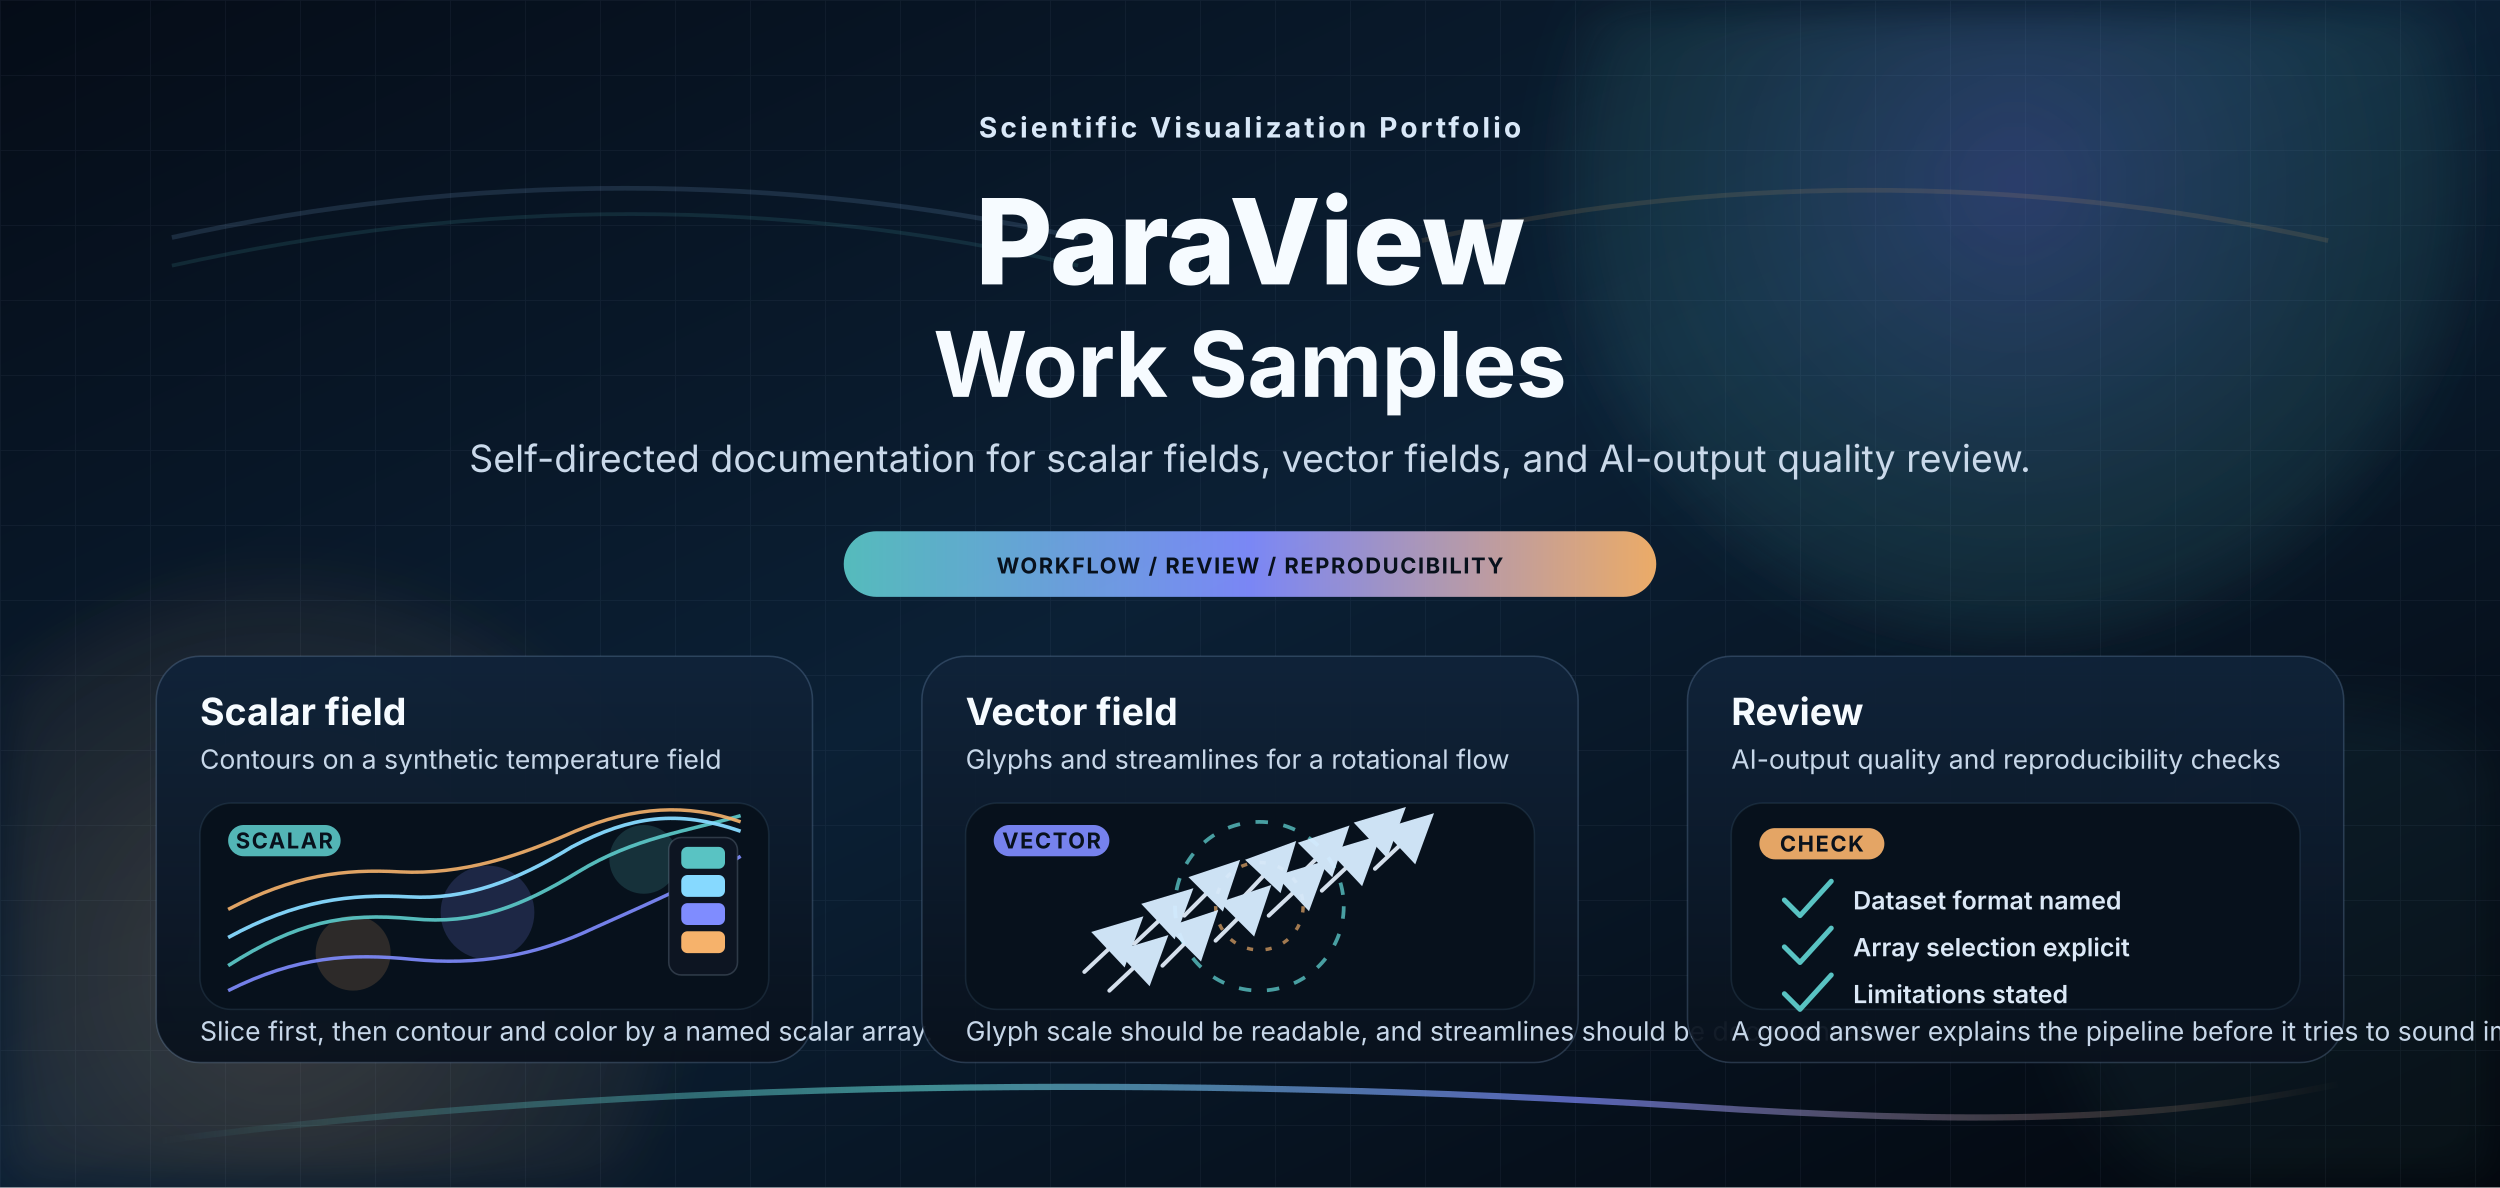
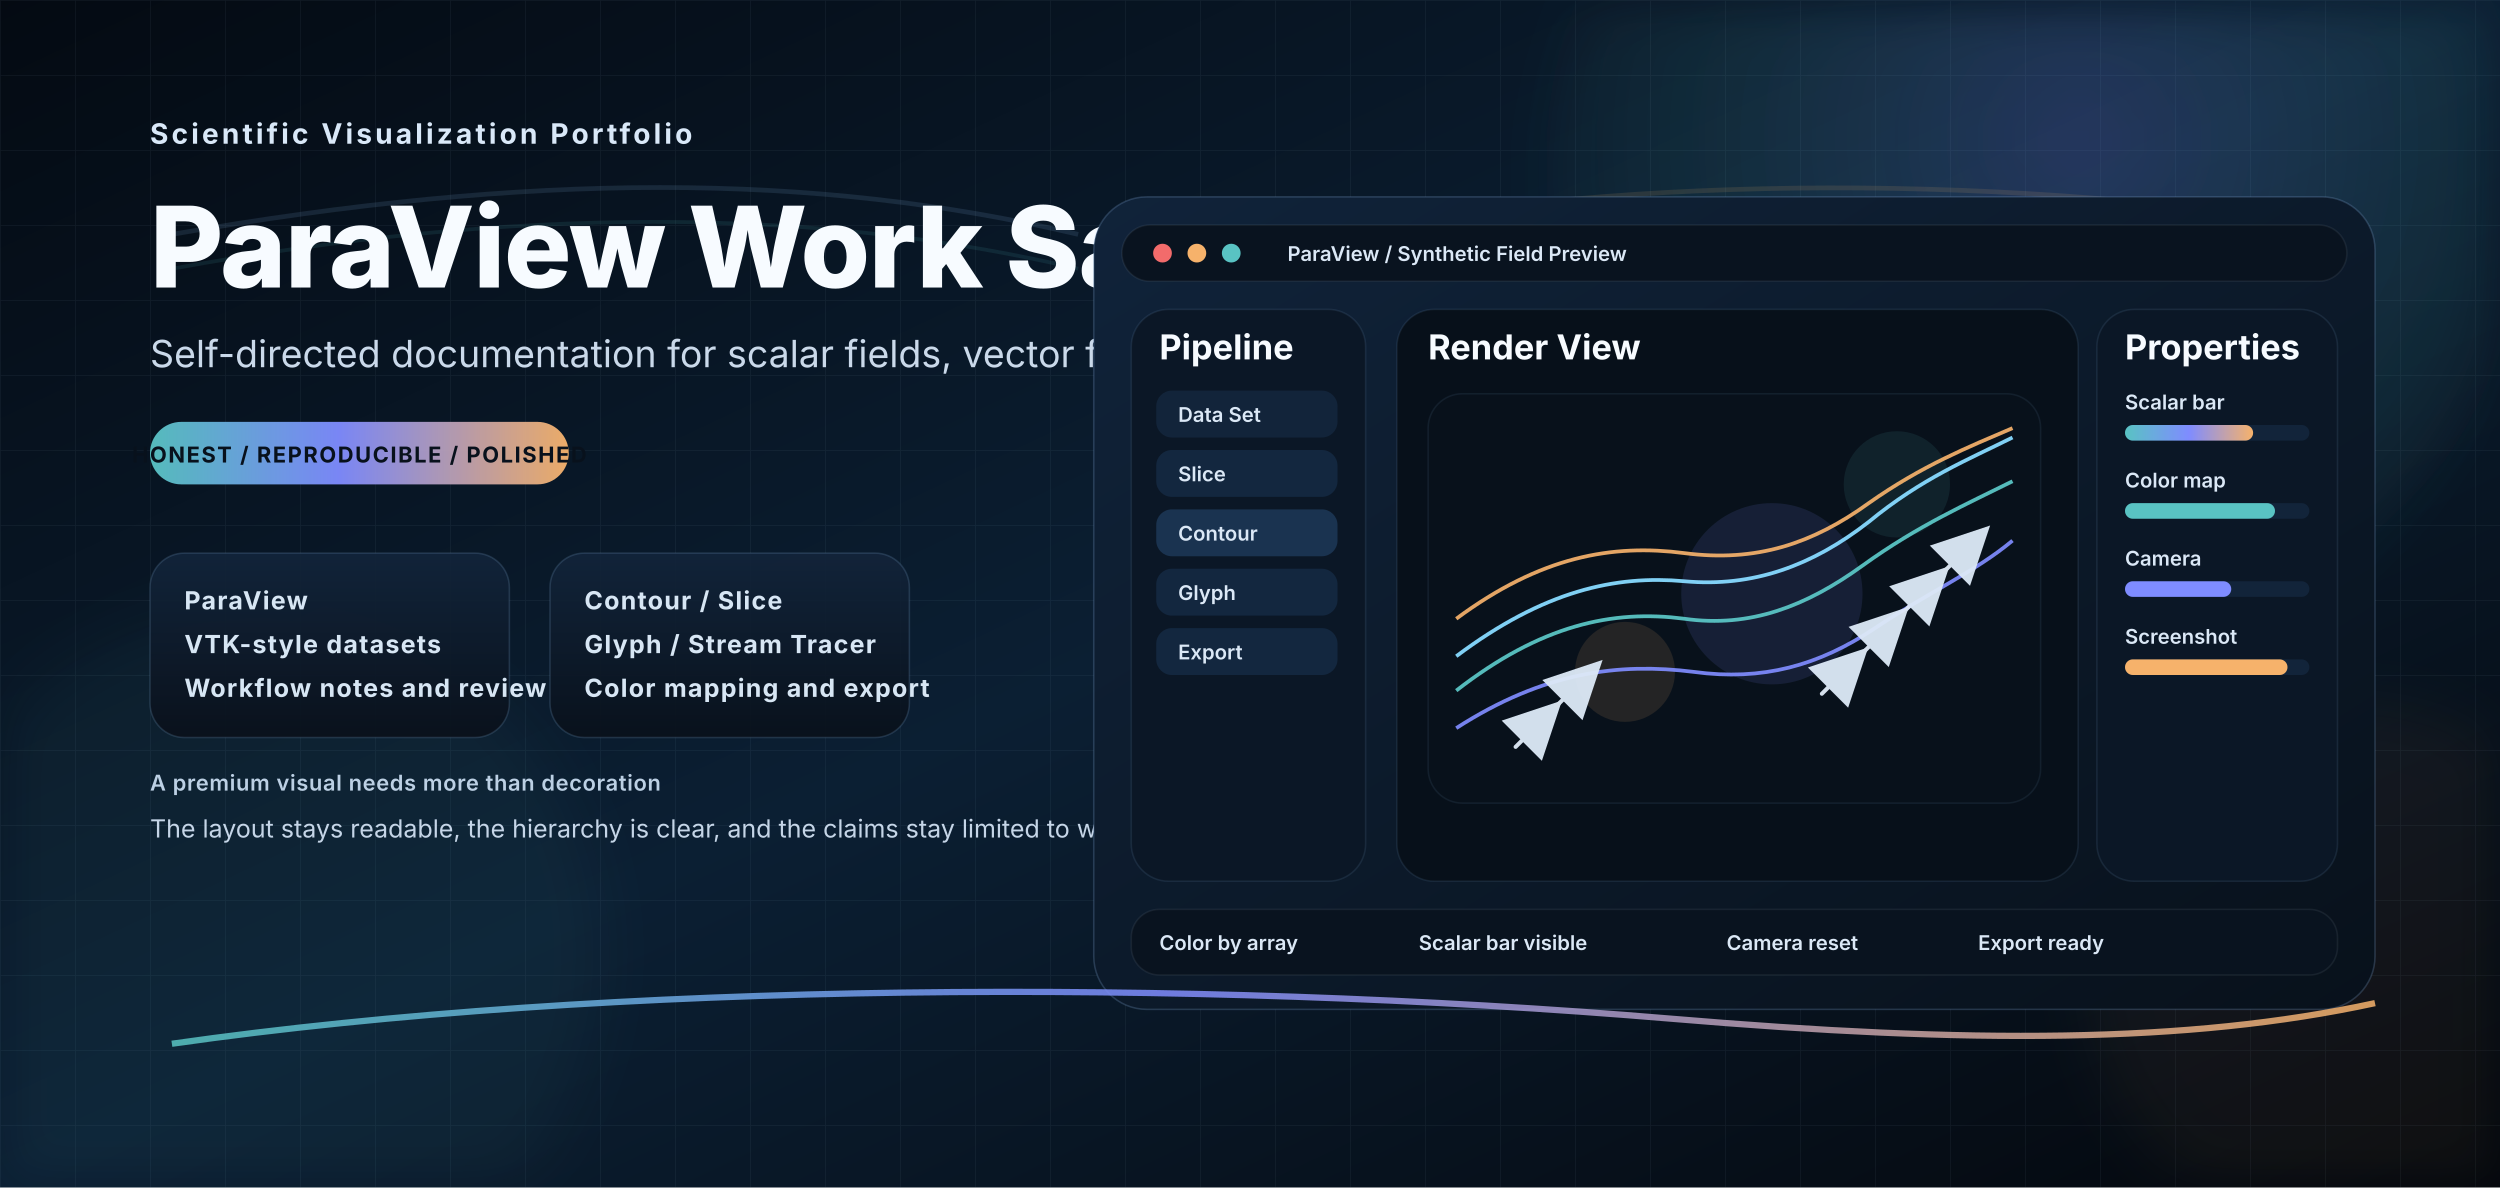
<svg xmlns="http://www.w3.org/2000/svg" viewBox="0 0 1600 760" role="img" aria-labelledby="title desc">
  <defs>
    <linearGradient id="bg" x1="0" y1="0" x2="1" y2="1">
-       <stop offset="0%" stop-color="#050c17" />
-       <stop offset="48%" stop-color="#0b2035" />
-       <stop offset="100%" stop-color="#03060c" />
+       <stop offset="0%" stop-color="#040a12" />
+       <stop offset="50%" stop-color="#0b1f33" />
+       <stop offset="100%" stop-color="#04070c" />
    </linearGradient>
    <linearGradient id="accent" x1="0" y1="0" x2="1" y2="0">
+       <stop offset="0%" stop-color="#59c3c3" />
+       <stop offset="45%" stop-color="#7f8cff" />
+       <stop offset="100%" stop-color="#f6b26b" />
+     </linearGradient>
+     <linearGradient id="glass" x1="0" y1="0" x2="0" y2="1">
+       <stop offset="0%" stop-color="#12243a" stop-opacity="0.95" />
+       <stop offset="100%" stop-color="#09111b" stop-opacity="0.96" />
+     </linearGradient>
+     <linearGradient id="panel" x1="0" y1="0" x2="1" y2="1">
+       <stop offset="0%" stop-color="#10233a" />
+       <stop offset="100%" stop-color="#08111b" />
+     </linearGradient>
+     <linearGradient id="legend" x1="0" y1="0" x2="1" y2="0">
      <stop offset="0%" stop-color="#59c3c3" />
      <stop offset="50%" stop-color="#7f8cff" />
      <stop offset="100%" stop-color="#f6b26b" />
    </linearGradient>
-     <linearGradient id="card" x1="0" y1="0" x2="0" y2="1">
-       <stop offset="0%" stop-color="#102339" stop-opacity="0.96" />
-       <stop offset="100%" stop-color="#09111c" stop-opacity="0.95" />
-     </linearGradient>
-     <linearGradient id="softLine" x1="0" y1="0" x2="1" y2="0">
-       <stop offset="0%" stop-color="#59c3c3" stop-opacity="0.0" />
-       <stop offset="35%" stop-color="#59c3c3" stop-opacity="0.8" />
-       <stop offset="65%" stop-color="#7f8cff" stop-opacity="0.8" />
-       <stop offset="100%" stop-color="#f6b26b" stop-opacity="0.0" />
-     </linearGradient>
-     <radialGradient id="glowA" cx="50%" cy="50%" r="70%">
-       <stop offset="0%" stop-color="#7f8cff" stop-opacity="0.28" />
-       <stop offset="60%" stop-color="#59c3c3" stop-opacity="0.12" />
+     <radialGradient id="glow" cx="55%" cy="45%" r="68%">
+       <stop offset="0%" stop-color="#7f8cff" stop-opacity="0.22" />
+       <stop offset="60%" stop-color="#59c3c3" stop-opacity="0.09" />
      <stop offset="100%" stop-color="#59c3c3" stop-opacity="0" />
    </radialGradient>
-     <radialGradient id="glowB" cx="50%" cy="50%" r="70%">
-       <stop offset="0%" stop-color="#f6b26b" stop-opacity="0.20" />
-       <stop offset="65%" stop-color="#f6b26b" stop-opacity="0.06" />
-       <stop offset="100%" stop-color="#f6b26b" stop-opacity="0" />
-     </radialGradient>
    <pattern id="grid" width="48" height="48" patternUnits="userSpaceOnUse">
-       <path d="M 48 0 L 0 0 0 48" fill="none" stroke="#a9c3df" stroke-opacity="0.07" stroke-width="1" />
+       <path d="M 48 0 L 0 0 0 48" fill="none" stroke="#b6c9e2" stroke-opacity="0.07" stroke-width="1" />
    </pattern>
    <filter id="blur" x="-20%" y="-20%" width="140%" height="140%">
      <feGaussianBlur stdDeviation="18" />
    </filter>
-     <marker id="arrow" markerWidth="12" markerHeight="12" refX="10" refY="6" orient="auto">
-       <path d="M0,0 L12,6 L0,12 z" fill="#d7ecff" />
+     <marker id="arrow" markerWidth="14" markerHeight="14" refX="12" refY="7" orient="auto">
+       <path d="M0,0 L14,7 L0,14 z" fill="#dce9f7" />
    </marker>
    <style>
      .eyebrow { font: 700 18px/1 "Segoe UI", "Inter", Arial, sans-serif; fill: #d9e8f8; letter-spacing: 2px; text-transform: uppercase; }
-       .titleMain { font: 800 76px/1 "Segoe UI", "Inter", Arial, sans-serif; fill: #f6fbff; letter-spacing: -0.4px; }
-       .titleSub { font: 700 58px/1 "Segoe UI", "Inter", Arial, sans-serif; fill: #f6fbff; letter-spacing: -0.3px; }
+       .title { font: 800 72px/1 "Segoe UI", "Inter", Arial, sans-serif; fill: #f7fbff; letter-spacing: -0.8px; }
      .subtitle { font: 400 24px/1.45 "Segoe UI", "Inter", Arial, sans-serif; fill: #cad9ea; }
-       .chip { font: 700 14px/1 "Segoe UI", "Inter", Arial, sans-serif; fill: #08111c; letter-spacing: 1px; }
-       .cardTitle { font: 700 24px/1.1 "Segoe UI", "Inter", Arial, sans-serif; fill: #f6fbff; }
-       .cardCopy { font: 400 17px/1.4 "Segoe UI", "Inter", Arial, sans-serif; fill: #c7d7e9; }
-       .miniLabel { font: 700 15px/1 "Segoe UI", "Inter", Arial, sans-serif; fill: #dce9f7; letter-spacing: 0.8px; }
-       .checkText { font: 600 16px/1.2 "Segoe UI", "Inter", Arial, sans-serif; fill: #dbe8f6; }
+       .pillText { font: 700 14px/1 "Segoe UI", "Inter", Arial, sans-serif; fill: #08111c; letter-spacing: 1px; }
+       .label { font: 700 16px/1 "Segoe UI", "Inter", Arial, sans-serif; fill: #d7e6f4; letter-spacing: 0.8px; }
+       .panelTitle { font: 700 22px/1 "Segoe UI", "Inter", Arial, sans-serif; fill: #f7fbff; }
+       .panelCopy { font: 400 16px/1.35 "Segoe UI", "Inter", Arial, sans-serif; fill: #c5d5e7; }
+       .mini { font: 600 14px/1 "Segoe UI", "Inter", Arial, sans-serif; fill: #bcd0e4; letter-spacing: 0.4px; }
+       .ui { font: 600 13px/1 "Segoe UI", "Inter", Arial, sans-serif; fill: #dbe8f6; }
    </style>
  </defs>
  <rect width="1600" height="760" fill="url(#bg)" />
  <rect width="1600" height="760" fill="url(#grid)" />
-   <circle cx="1290" cy="118" r="290" fill="url(#glowA)" filter="url(#blur)" />
-   <circle cx="180" cy="622" r="250" fill="url(#glowB)" filter="url(#blur)" />
-   <circle cx="1490" cy="620" r="170" fill="#59c3c3" opacity="0.06" filter="url(#blur)" />
-   <path d="M110 152 C 300 110, 500 110, 690 152" fill="none" stroke="#9cc8ff" stroke-opacity="0.14" stroke-width="3" />
-   <path d="M110 170 C 310 126, 500 126, 690 170" fill="none" stroke="#59c3c3" stroke-opacity="0.13" stroke-width="2.4" />
-   <path d="M910 154 C 1090 112, 1290 110, 1490 154" fill="none" stroke="#f6b26b" stroke-opacity="0.12" stroke-width="3" />
-   <text x="800" y="88" text-anchor="middle" class="eyebrow">Scientific Visualization Portfolio</text>
-   <text x="800" y="182" text-anchor="middle" class="titleMain">ParaView</text>
-   <text x="800" y="254" text-anchor="middle" class="titleSub">Work Samples</text>
-   <text x="800" y="302" text-anchor="middle" class="subtitle">
-     <tspan x="800" dy="0">Self-directed documentation for scalar fields, vector fields, and AI-output quality review.</tspan>
-   </text>
-   <g transform="translate(540 340)">
-     <rect width="520" height="42" rx="21" fill="url(#accent)" opacity="0.95" />
-     <text x="260" y="27" text-anchor="middle" class="chip">WORKFLOW  /  REVIEW  /  REPRODUCIBILITY</text>
+   <circle cx="1300" cy="120" r="310" fill="url(#glow)" filter="url(#blur)" />
+   <circle cx="165" cy="610" r="220" fill="#59c3c3" opacity="0.05" filter="url(#blur)" />
+   <circle cx="1505" cy="620" r="170" fill="#f6b26b" opacity="0.05" filter="url(#blur)" />
+   <path d="M110 150 C 340 110, 520 110, 690 150" fill="none" stroke="#9cc8ff" stroke-opacity="0.12" stroke-width="3" />
+   <path d="M110 172 C 330 132, 520 132, 690 172" fill="none" stroke="#59c3c3" stroke-opacity="0.11" stroke-width="2.4" />
+   <path d="M860 148 C 1040 112, 1290 110, 1510 148" fill="none" stroke="#f6b26b" stroke-opacity="0.12" stroke-width="3" />
+   <text x="96" y="92" class="eyebrow">Scientific Visualization Portfolio</text>
+   <text x="96" y="184" class="title">ParaView Work Samples</text>
+   <text x="96" y="235" class="subtitle">Self-directed documentation for scalar fields, vector fields, and AI-output quality review.</text>
+   <g transform="translate(96 270)">
+     <rect width="268" height="40" rx="20" fill="url(#accent)" opacity="0.95" />
+     <text x="134" y="26" text-anchor="middle" class="pillText">HONEST  /  REPRODUCIBLE  /  POLISHED</text>
  </g>
-   <g transform="translate(100 420)">
-     <rect width="420" height="260" rx="28" fill="url(#card)" stroke="#97bee7" stroke-opacity="0.22" />
-     <text x="28" y="44" class="cardTitle">Scalar field</text>
-     <text x="28" y="72" class="cardCopy">Contours on a synthetic temperature field</text>
-     <g transform="translate(28 94)">
-       <rect width="364" height="132" rx="20" fill="#07111c" stroke="#9bd3ff" stroke-opacity="0.10" />
-       <circle cx="284" cy="36" r="22" fill="#59c3c3" opacity="0.18" />
-       <circle cx="184" cy="70" r="30" fill="#7f8cff" opacity="0.18" />
-       <circle cx="98" cy="96" r="24" fill="#f6b26b" opacity="0.16" />
-       <path d="M18 104 C 62 76, 92 70, 136 74 C 176 78, 206 66, 242 44 C 278 22, 312 18, 346 8" fill="none" stroke="#59c3c3" stroke-width="2.3" opacity="0.95" />
-       <path d="M18 86 C 62 62, 96 58, 134 60 C 170 62, 202 50, 238 28 C 276 8, 306 4, 346 18" fill="none" stroke="#86d9ff" stroke-width="2.3" opacity="0.95" />
-       <path d="M18 68 C 60 46, 92 42, 128 44 C 168 46, 204 34, 240 18 C 278 2, 312 0, 346 12" fill="none" stroke="#f6b26b" stroke-width="2.2" opacity="0.9" />
-       <path d="M18 120 C 62 98, 96 96, 136 100 C 178 104, 214 98, 252 80 C 292 62, 320 50, 346 34" fill="none" stroke="#7f8cff" stroke-width="2.2" opacity="0.9" />
-       <rect x="18" y="14" width="72" height="20" rx="10" fill="#59c3c3" opacity="0.92" />
-       <text x="54" y="29" text-anchor="middle" class="chip">SCALAR</text>
-       <rect x="300" y="22" width="44" height="88" rx="8" fill="#0d1522" stroke="#d7ecff" stroke-opacity="0.18" />
-       <rect x="308" y="28" width="28" height="14" rx="4" fill="#59c3c3" />
-       <rect x="308" y="46" width="28" height="14" rx="4" fill="#86d9ff" />
-       <rect x="308" y="64" width="28" height="14" rx="4" fill="#7f8cff" />
-       <rect x="308" y="82" width="28" height="14" rx="4" fill="#f6b26b" />
+   <g transform="translate(96 354)">
+     <rect width="230" height="118" rx="22" fill="url(#glass)" stroke="#8fb8e8" stroke-opacity="0.18" />
+     <text x="22" y="36" class="label">ParaView</text>
+     <text x="22" y="64" class="label">VTK-style datasets</text>
+     <text x="22" y="92" class="label">Workflow notes and review</text>
+   </g>
+   <g transform="translate(352 354)">
+     <rect width="230" height="118" rx="22" fill="url(#glass)" stroke="#8fb8e8" stroke-opacity="0.18" />
+     <text x="22" y="36" class="label">Contour / Slice</text>
+     <text x="22" y="64" class="label">Glyph / Stream Tracer</text>
+     <text x="22" y="92" class="label">Color mapping and export</text>
+   </g>
+   <g transform="translate(96 506)">
+     <text class="mini" x="0" y="0">A premium visual needs more than decoration</text>
+     <text class="panelCopy" x="0" y="30">The layout stays readable, the hierarchy is clear, and the claims stay limited to what the data supports.</text>
+   </g>
+   <g transform="translate(700 126)">
+     <rect width="820" height="520" rx="34" fill="url(#panel)" stroke="#8fb8e8" stroke-opacity="0.22" />
+     <rect x="18" y="18" width="784" height="36" rx="18" fill="#09131f" stroke="#c8d7ea" stroke-opacity="0.08" />
+     <circle cx="44" cy="36" r="6" fill="#f26b6b" />
+     <circle cx="66" cy="36" r="6" fill="#f6b26b" />
+     <circle cx="88" cy="36" r="6" fill="#59c3c3" />
+     <text x="124" y="41" class="ui">ParaView / Synthetic Field Preview</text>
+     <rect x="24" y="72" width="150" height="366" rx="24" fill="#0b1726" stroke="#9cc8ff" stroke-opacity="0.10" />
+     <text x="42" y="104" class="panelTitle">Pipeline</text>
+     <g class="ui">
+       <rect x="40" y="124" width="116" height="30" rx="10" fill="#12243a" />
+       <text x="54" y="144">Data Set</text>
+       <rect x="40" y="162" width="116" height="30" rx="10" fill="#13273f" />
+       <text x="54" y="182">Slice</text>
+       <rect x="40" y="200" width="116" height="30" rx="10" fill="#1a3350" />
+       <text x="54" y="220">Contour</text>
+       <rect x="40" y="238" width="116" height="30" rx="10" fill="#13273f" />
+       <text x="54" y="258">Glyph</text>
+       <rect x="40" y="276" width="116" height="30" rx="10" fill="#13273f" />
+       <text x="54" y="296">Export</text>
    </g>
-     <text x="28" y="246" class="cardCopy">Slice first, then contour and color by a named scalar array.</text>
-   </g>
-   <g transform="translate(590 420)">
-     <rect width="420" height="260" rx="28" fill="url(#card)" stroke="#97bee7" stroke-opacity="0.22" />
-     <text x="28" y="44" class="cardTitle">Vector field</text>
-     <text x="28" y="72" class="cardCopy">Glyphs and streamlines for a rotational flow</text>
-     <g transform="translate(28 94)">
-       <rect width="364" height="132" rx="20" fill="#07111c" stroke="#9bd3ff" stroke-opacity="0.10" />
-       <circle cx="188" cy="66" r="54" fill="none" stroke="#59c3c3" stroke-width="2.4" stroke-dasharray="8 10" opacity="0.8" />
-       <circle cx="188" cy="66" r="28" fill="none" stroke="#f6b26b" stroke-width="2.2" stroke-dasharray="4 8" opacity="0.65" />
+     <rect x="194" y="72" width="436" height="366" rx="24" fill="#07101a" stroke="#9cc8ff" stroke-opacity="0.10" />
+     <text x="214" y="104" class="panelTitle">Render View</text>
+     <g transform="translate(214 126)">
+       <rect width="392" height="262" rx="22" fill="#08111b" stroke="#9bd3ff" stroke-opacity="0.08" />
+       <circle cx="300" cy="58" r="34" fill="#59c3c3" opacity="0.10" />
+       <circle cx="220" cy="128" r="58" fill="#7f8cff" opacity="0.12" />
+       <circle cx="126" cy="178" r="32" fill="#f6b26b" opacity="0.12" />
+       <path d="M18 190 C 72 148, 118 138, 164 144 C 206 150, 242 136, 278 110 C 314 84, 346 70, 374 56" fill="none" stroke="#59c3c3" stroke-width="2.4" opacity="0.95" />
+       <path d="M18 168 C 74 126, 120 116, 164 120 C 208 124, 246 110, 282 82 C 316 54, 346 42, 374 28" fill="none" stroke="#86d9ff" stroke-width="2.4" opacity="0.95" />
+       <path d="M18 144 C 72 104, 118 96, 164 102 C 210 108, 246 96, 282 70 C 316 46, 346 34, 374 22" fill="none" stroke="#f6b26b" stroke-width="2.4" opacity="0.92" />
+       <path d="M18 214 C 74 178, 122 172, 170 178 C 214 184, 250 174, 286 150 C 322 126, 350 114, 374 94" fill="none" stroke="#7f8cff" stroke-width="2.4" opacity="0.92" />
      <g stroke="#dfeaf7" stroke-width="2.6" stroke-linecap="round" marker-end="url(#arrow)" opacity="0.95">
-         <line x1="76" y1="108" x2="110" y2="76" />
-         <line x1="108" y1="90" x2="142" y2="58" />
-         <line x1="140" y1="72" x2="172" y2="40" />
-         <line x1="176" y1="62" x2="208" y2="28" />
-         <line x1="210" y1="50" x2="242" y2="18" />
-         <line x1="244" y1="38" x2="278" y2="6" />
-         <line x1="92" y1="120" x2="126" y2="88" />
-         <line x1="126" y1="104" x2="158" y2="72" />
-         <line x1="160" y1="88" x2="192" y2="56" />
-         <line x1="194" y1="72" x2="228" y2="40" />
-         <line x1="228" y1="56" x2="262" y2="24" />
-         <line x1="262" y1="42" x2="296" y2="10" />
-       </g>
-       <rect x="18" y="14" width="74" height="20" rx="10" fill="#7f8cff" opacity="0.92" />
-       <text x="55" y="29" text-anchor="middle" class="chip">VECTOR</text>
-     </g>
-     <text x="28" y="246" class="cardCopy">Glyph scale should be readable, and streamlines should be documented.</text>
-   </g>
-   <g transform="translate(1080 420)">
-     <rect width="420" height="260" rx="28" fill="url(#card)" stroke="#97bee7" stroke-opacity="0.22" />
-     <text x="28" y="44" class="cardTitle">Review</text>
-     <text x="28" y="72" class="cardCopy">AI-output quality and reproducibility checks</text>
-     <g transform="translate(28 94)">
-       <rect width="364" height="132" rx="20" fill="#07111c" stroke="#9bd3ff" stroke-opacity="0.10" />
-       <rect x="18" y="16" width="80" height="20" rx="10" fill="#f6b26b" opacity="0.92" />
-       <text x="58" y="31" text-anchor="middle" class="chip">CHECK</text>
-       <g fill="none" stroke="#59c3c3" stroke-width="3.2" stroke-linecap="round" stroke-linejoin="round">
-         <path d="M34 62 l10 10 20 -22" />
-         <path d="M34 92 l10 10 20 -22" />
-         <path d="M34 122 l10 10 20 -22" />
-       </g>
-       <g class="checkText">
-         <text x="78" y="68">Dataset format named</text>
-         <text x="78" y="98">Array selection explicit</text>
-         <text x="78" y="128">Limitations stated</text>
+         <line x1="252" y1="192" x2="278" y2="166" />
+         <line x1="278" y1="166" x2="304" y2="140" />
+         <line x1="304" y1="140" x2="330" y2="114" />
+         <line x1="330" y1="114" x2="356" y2="88" />
+         <line x1="56" y1="226" x2="82" y2="200" />
+         <line x1="82" y1="200" x2="108" y2="174" />
      </g>
    </g>
-     <text x="28" y="246" class="cardCopy">A good answer explains the pipeline before it tries to sound impressive.</text>
+     <rect x="642" y="72" width="154" height="366" rx="24" fill="#0b1726" stroke="#9cc8ff" stroke-opacity="0.10" />
+     <text x="660" y="104" class="panelTitle">Properties</text>
+     <g class="ui">
+       <text x="660" y="136">Scalar bar</text>
+       <rect x="660" y="146" width="118" height="10" rx="5" fill="#12243a" />
+       <rect x="660" y="146" width="82" height="10" rx="5" fill="url(#legend)" />
+       <text x="660" y="186">Color map</text>
+       <rect x="660" y="196" width="118" height="10" rx="5" fill="#12243a" />
+       <rect x="660" y="196" width="96" height="10" rx="5" fill="#59c3c3" />
+       <text x="660" y="236">Camera</text>
+       <rect x="660" y="246" width="118" height="10" rx="5" fill="#12243a" />
+       <rect x="660" y="246" width="68" height="10" rx="5" fill="#7f8cff" />
+       <text x="660" y="286">Screenshot</text>
+       <rect x="660" y="296" width="118" height="10" rx="5" fill="#12243a" />
+       <rect x="660" y="296" width="104" height="10" rx="5" fill="#f6b26b" />
+     </g>
+     <rect x="24" y="456" width="772" height="42" rx="18" fill="#09131f" stroke="#c8d7ea" stroke-opacity="0.08" />
+     <text x="42" y="482" class="ui">Color by array</text>
+     <text x="208" y="482" class="ui">Scalar bar visible</text>
+     <text x="405" y="482" class="ui">Camera reset</text>
+     <text x="566" y="482" class="ui">Export ready</text>
  </g>
-   <path d="M 104 730 C 410 690, 760 688, 1080 708 C 1260 720, 1380 718, 1496 694" fill="none" stroke="url(#softLine)" stroke-width="4" opacity="0.85" />
+   <path d="M110 668 C 390 628, 760 626, 1070 652 C 1260 668, 1400 668, 1520 642" fill="none" stroke="url(#accent)" stroke-width="4" opacity="0.85" />
</svg>
